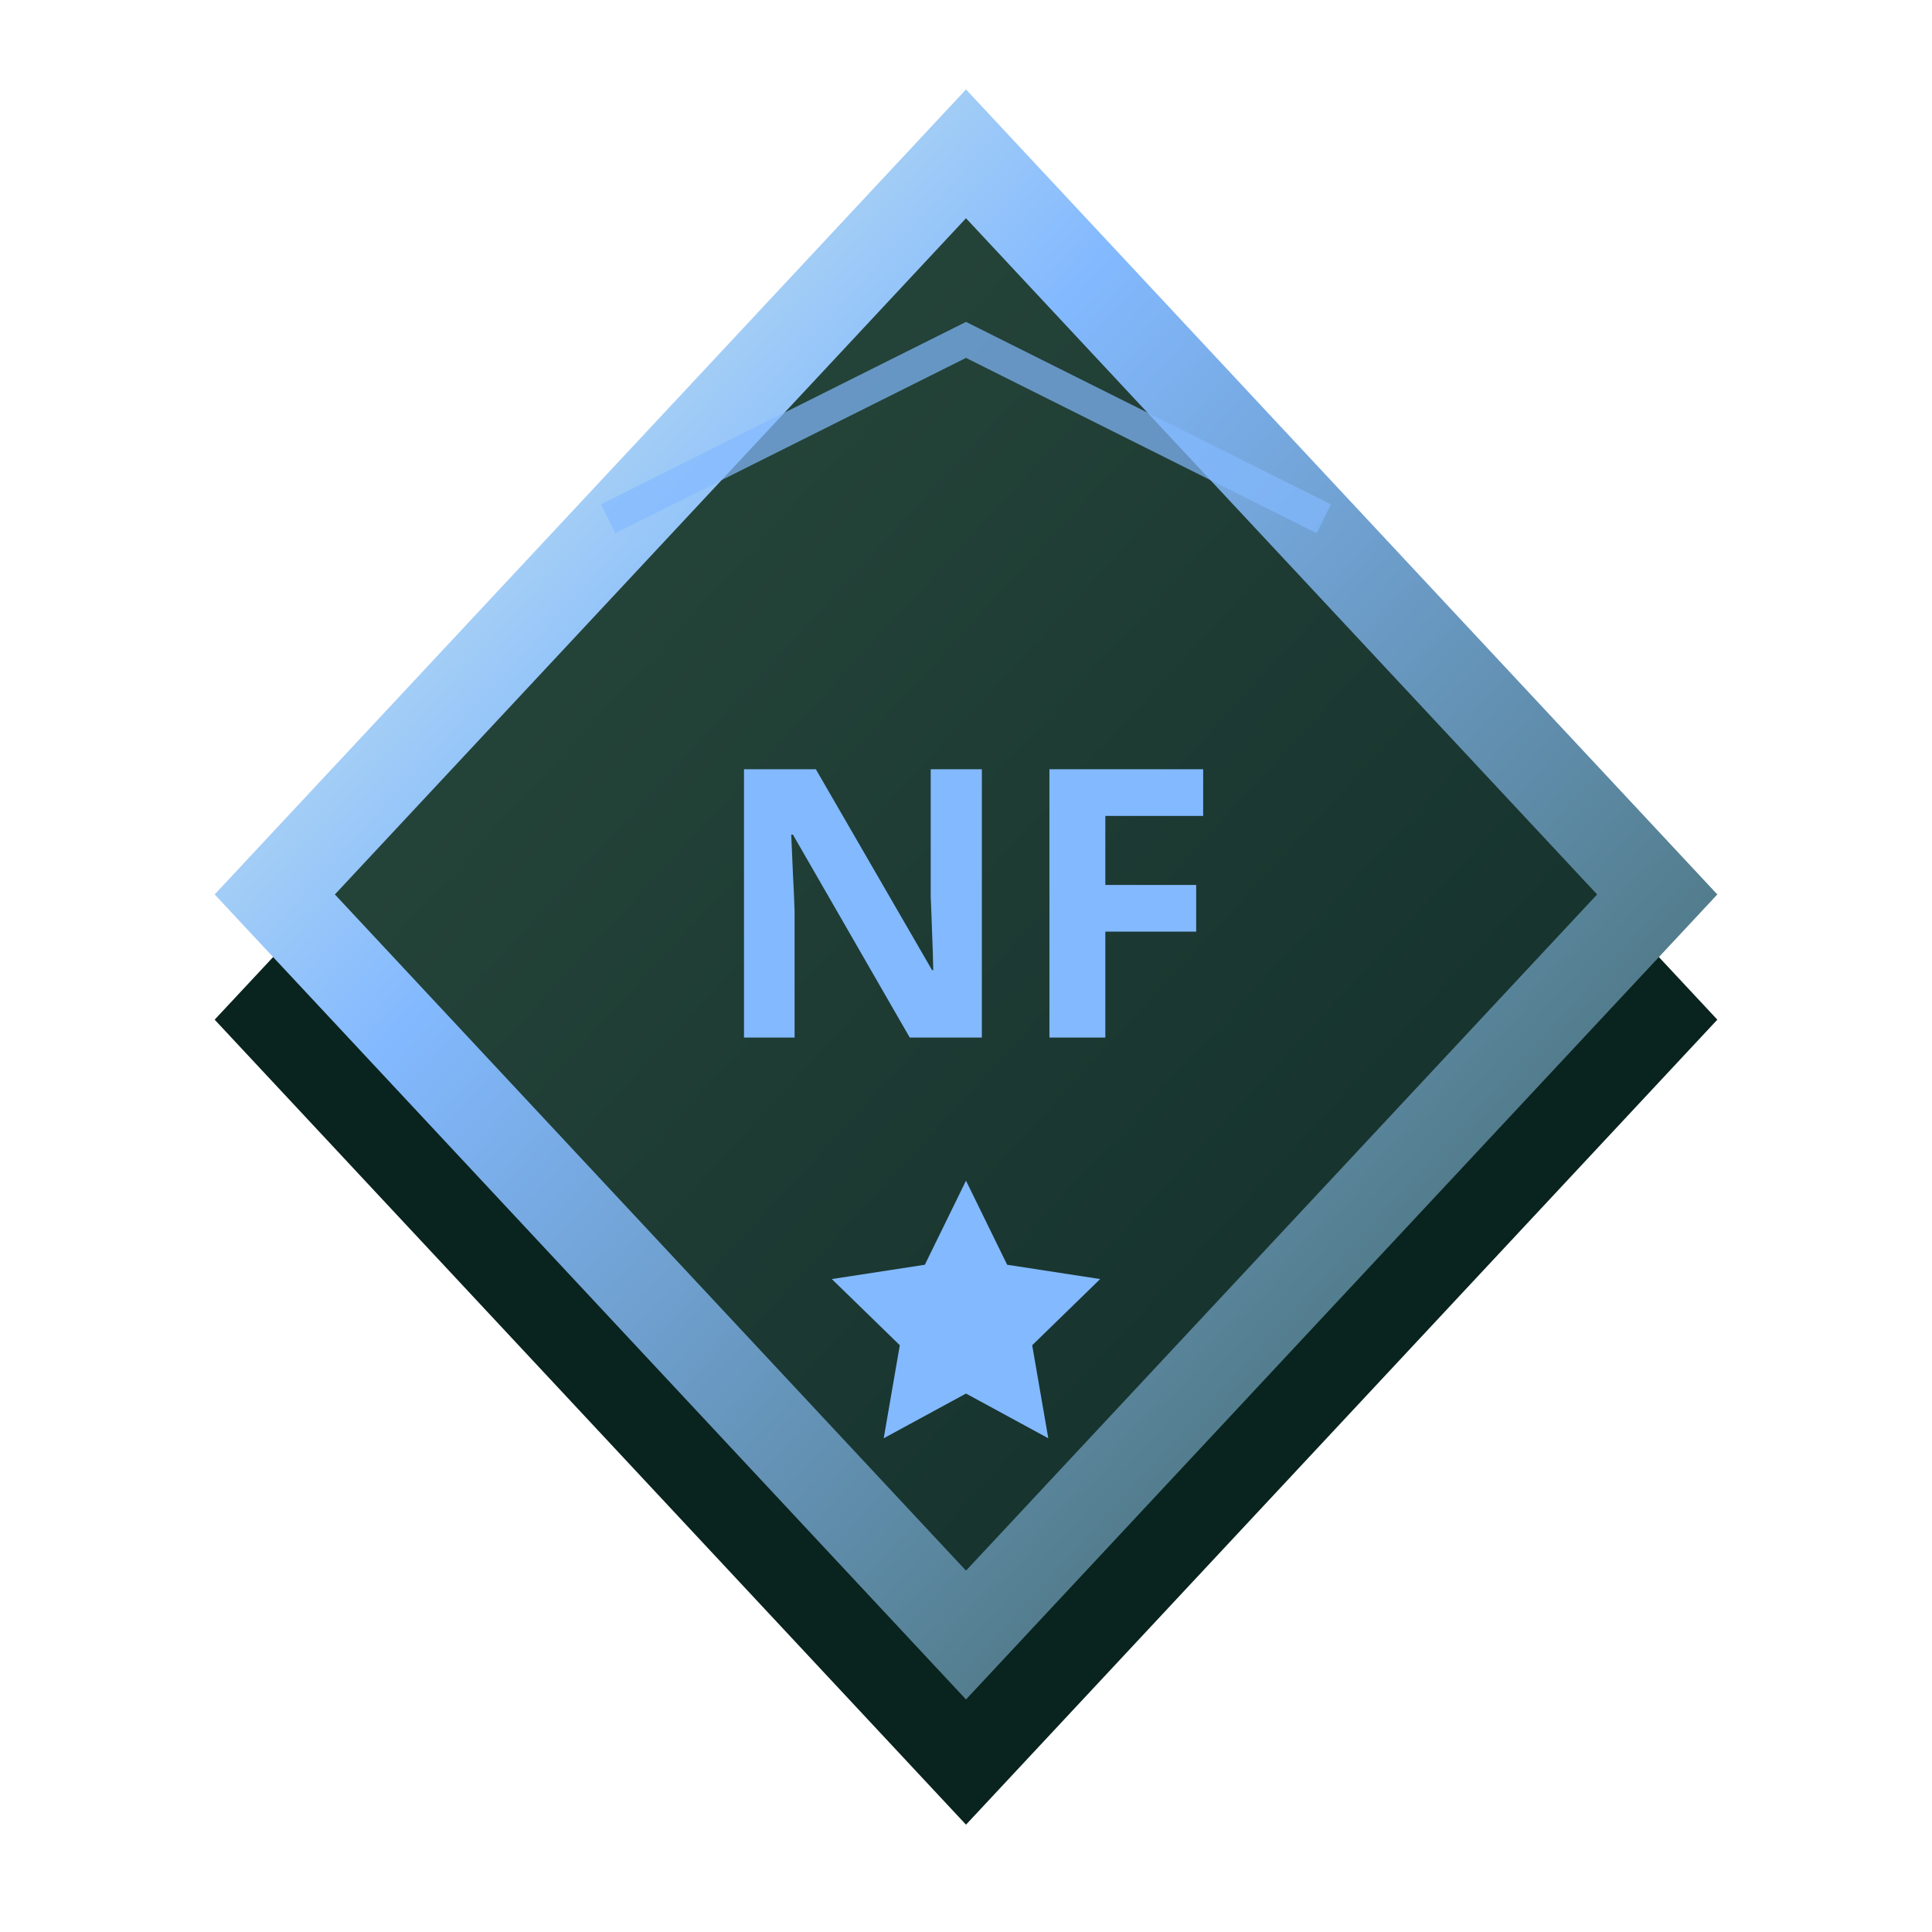
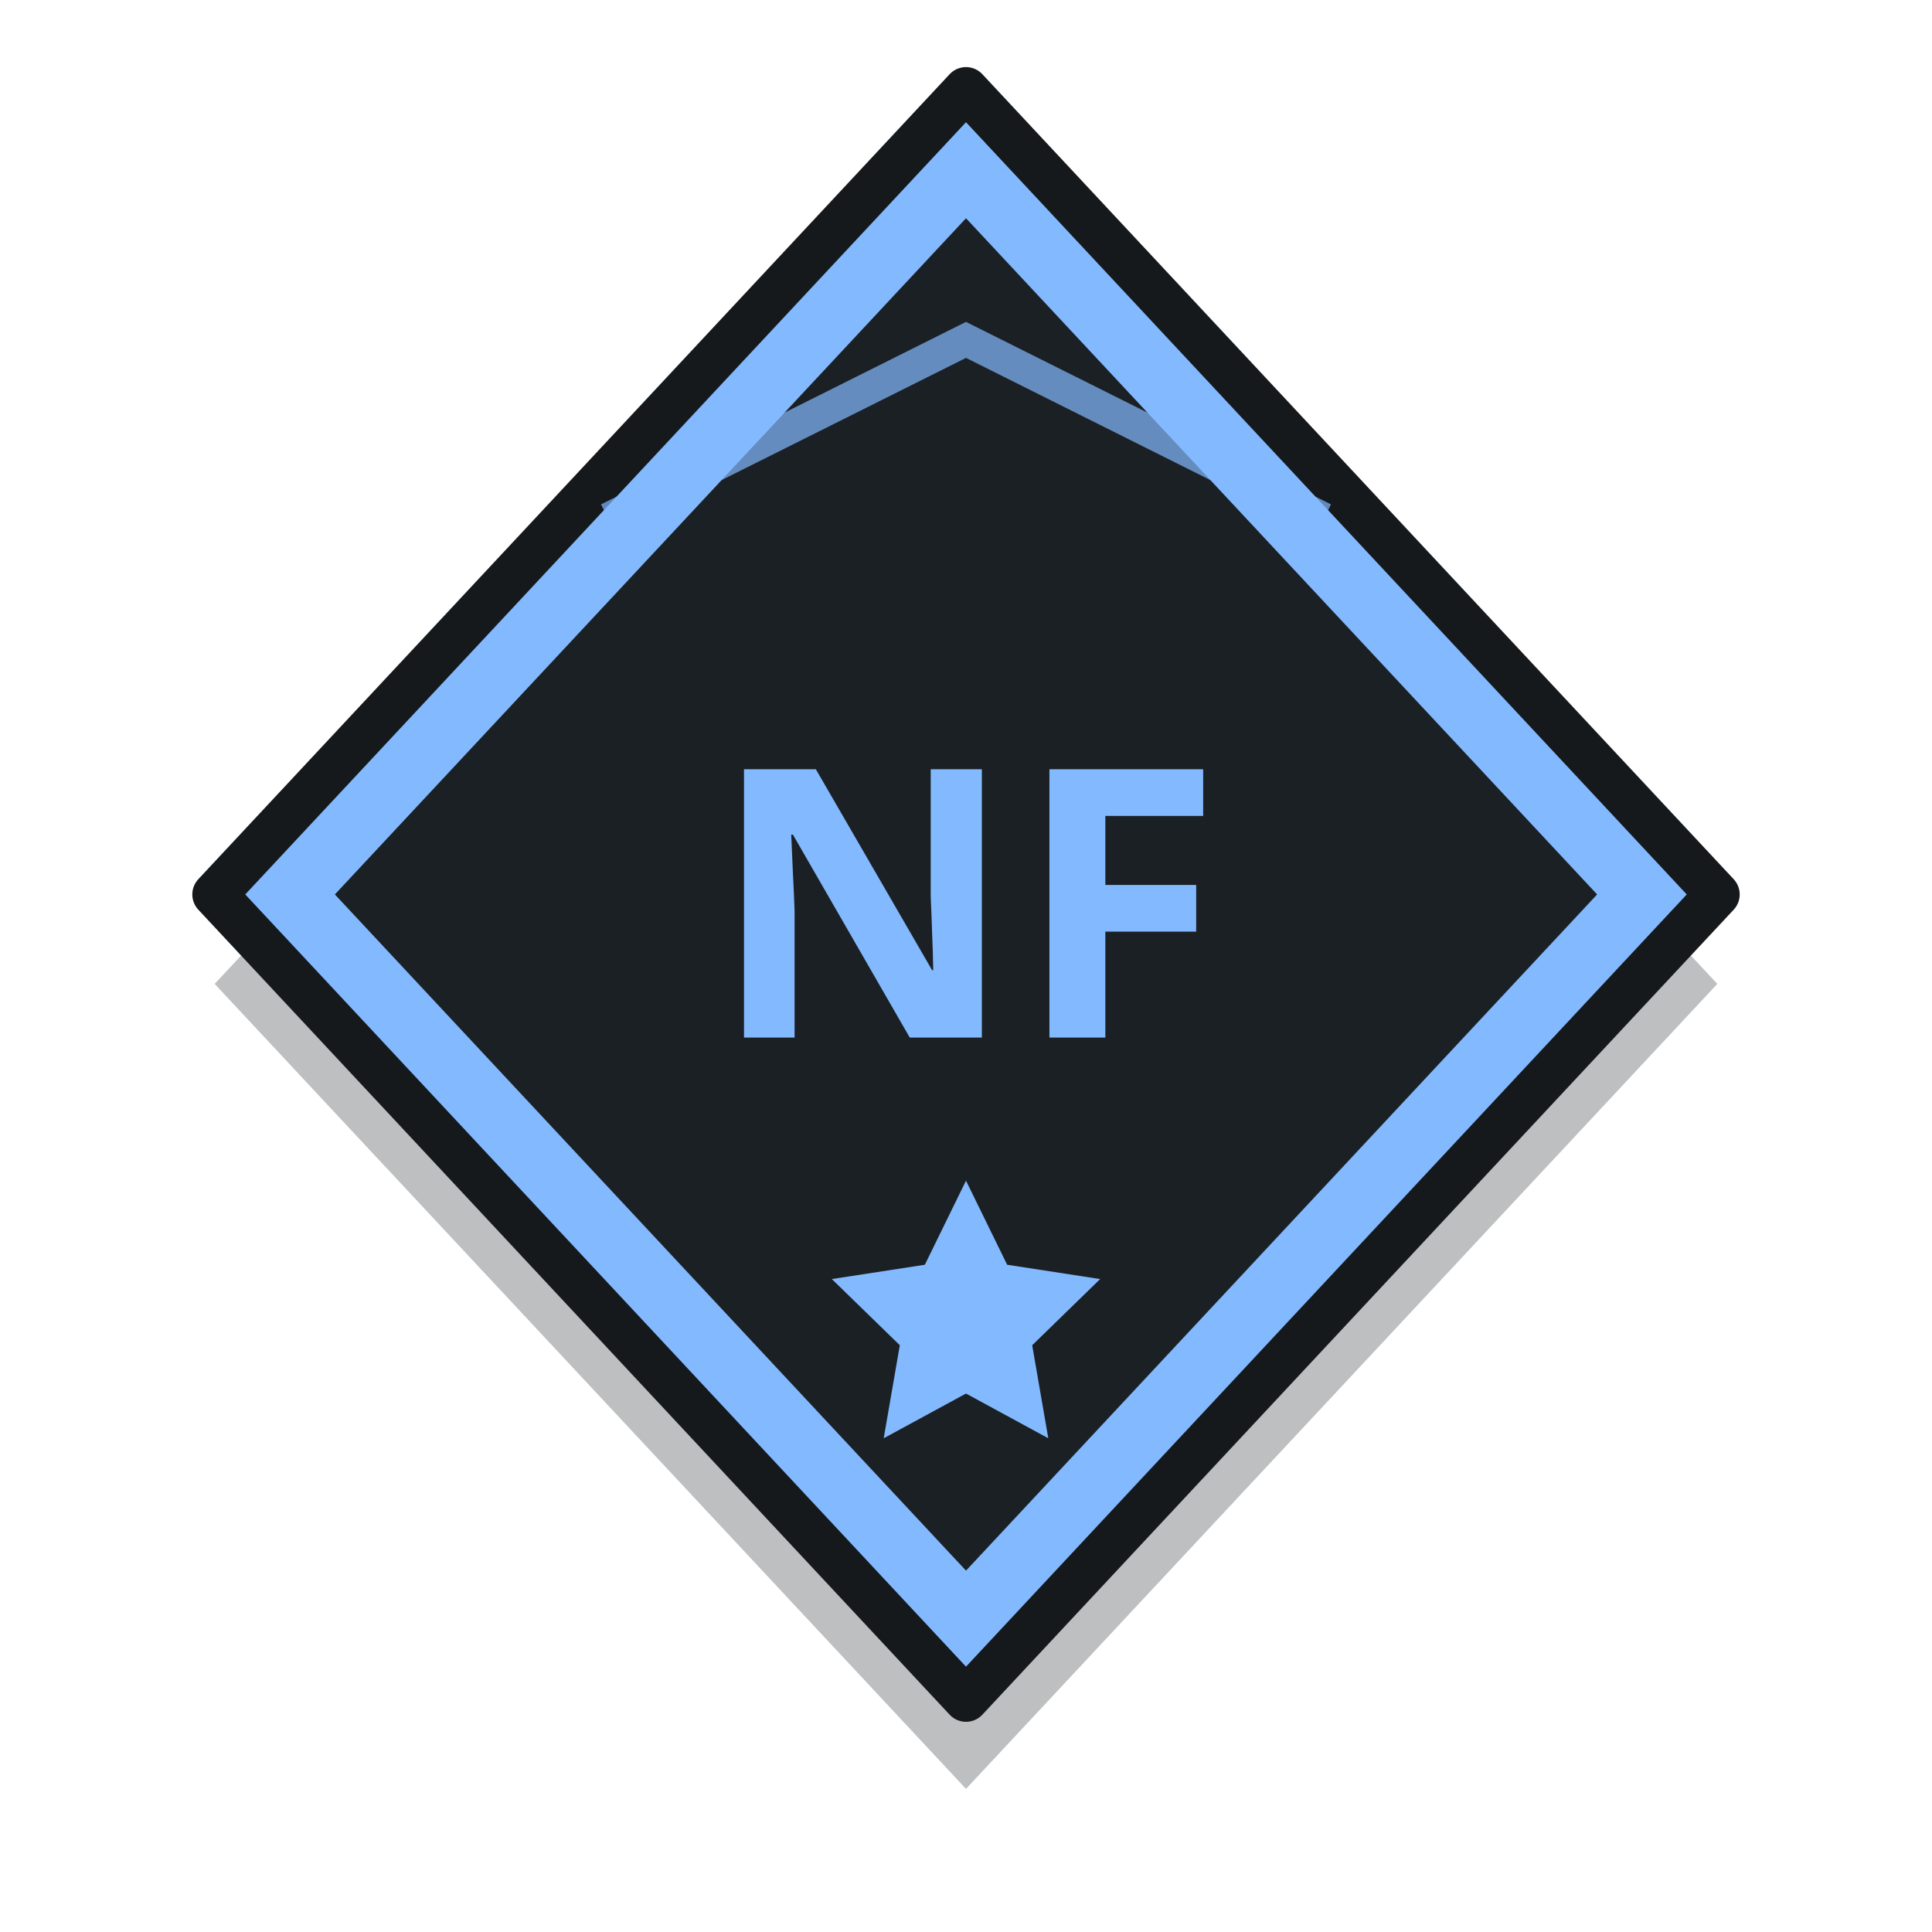
<svg xmlns="http://www.w3.org/2000/svg" class="custom-club-badge" width="160" height="160" viewBox="0 0 100 108" role="img" aria-label="Nordhavn FC, diamant klubmærke">
-   <defs>
-     <linearGradient id="_R_0_badge" x1="0" y1="0" x2="1" y2="1">
-       <stop stop-color="#f1ffdf" />
-       <stop offset=".35" stop-color="#83b9ff" />
-       <stop offset="1" stop-color="#355847" />
-     </linearGradient>
-     <linearGradient id="_R_0_inner" x1="0" y1="0" x2="1" y2="1">
-       <stop stop-color="#2b4b3d" />
-       <stop offset="1" stop-color="#102c2a" />
-     </linearGradient>
-   </defs>
-   <path d="M50 5 92 50 50 95 8 50Z" transform="translate(0 7)" fill="#09231e" />
-   <path d="M50 5 92 50 50 95 8 50Z" fill="url(#_R_0_badge)" />
-   <path d="M50 5 92 50 50 95 8 50Z" fill="url(#_R_0_inner)" transform="translate(8 8) scale(.84)" />
+   <path d="M50 5 92 50 50 95 8 50Z" transform="translate(0 5)" fill="#15191c" opacity=".28" />
+   <path d="M50 5 92 50 50 95 8 50Z" fill="#83b9ff" stroke="#15191c" stroke-width="2.5" stroke-linejoin="round" />
+   <path d="M50 5 92 50 50 95 8 50Z" fill="#1b2024" transform="translate(8 8) scale(.84)" />
  <path d="M30 29 50 19 70 29" stroke="#83b9ff" stroke-width="1.8" fill="none" opacity=".7" />
  <text x="50" y="58" fill="#83b9ff" text-anchor="middle" font-family="sans-serif" font-size="21" font-weight="800">NF</text>
  <path d="m50 66 2.3 4.7 5.2.8-3.8 3.7.9 5.2-4.6-2.5-4.6 2.5.9-5.2-3.8-3.7 5.2-.8Z" fill="#83b9ff" />
</svg>
